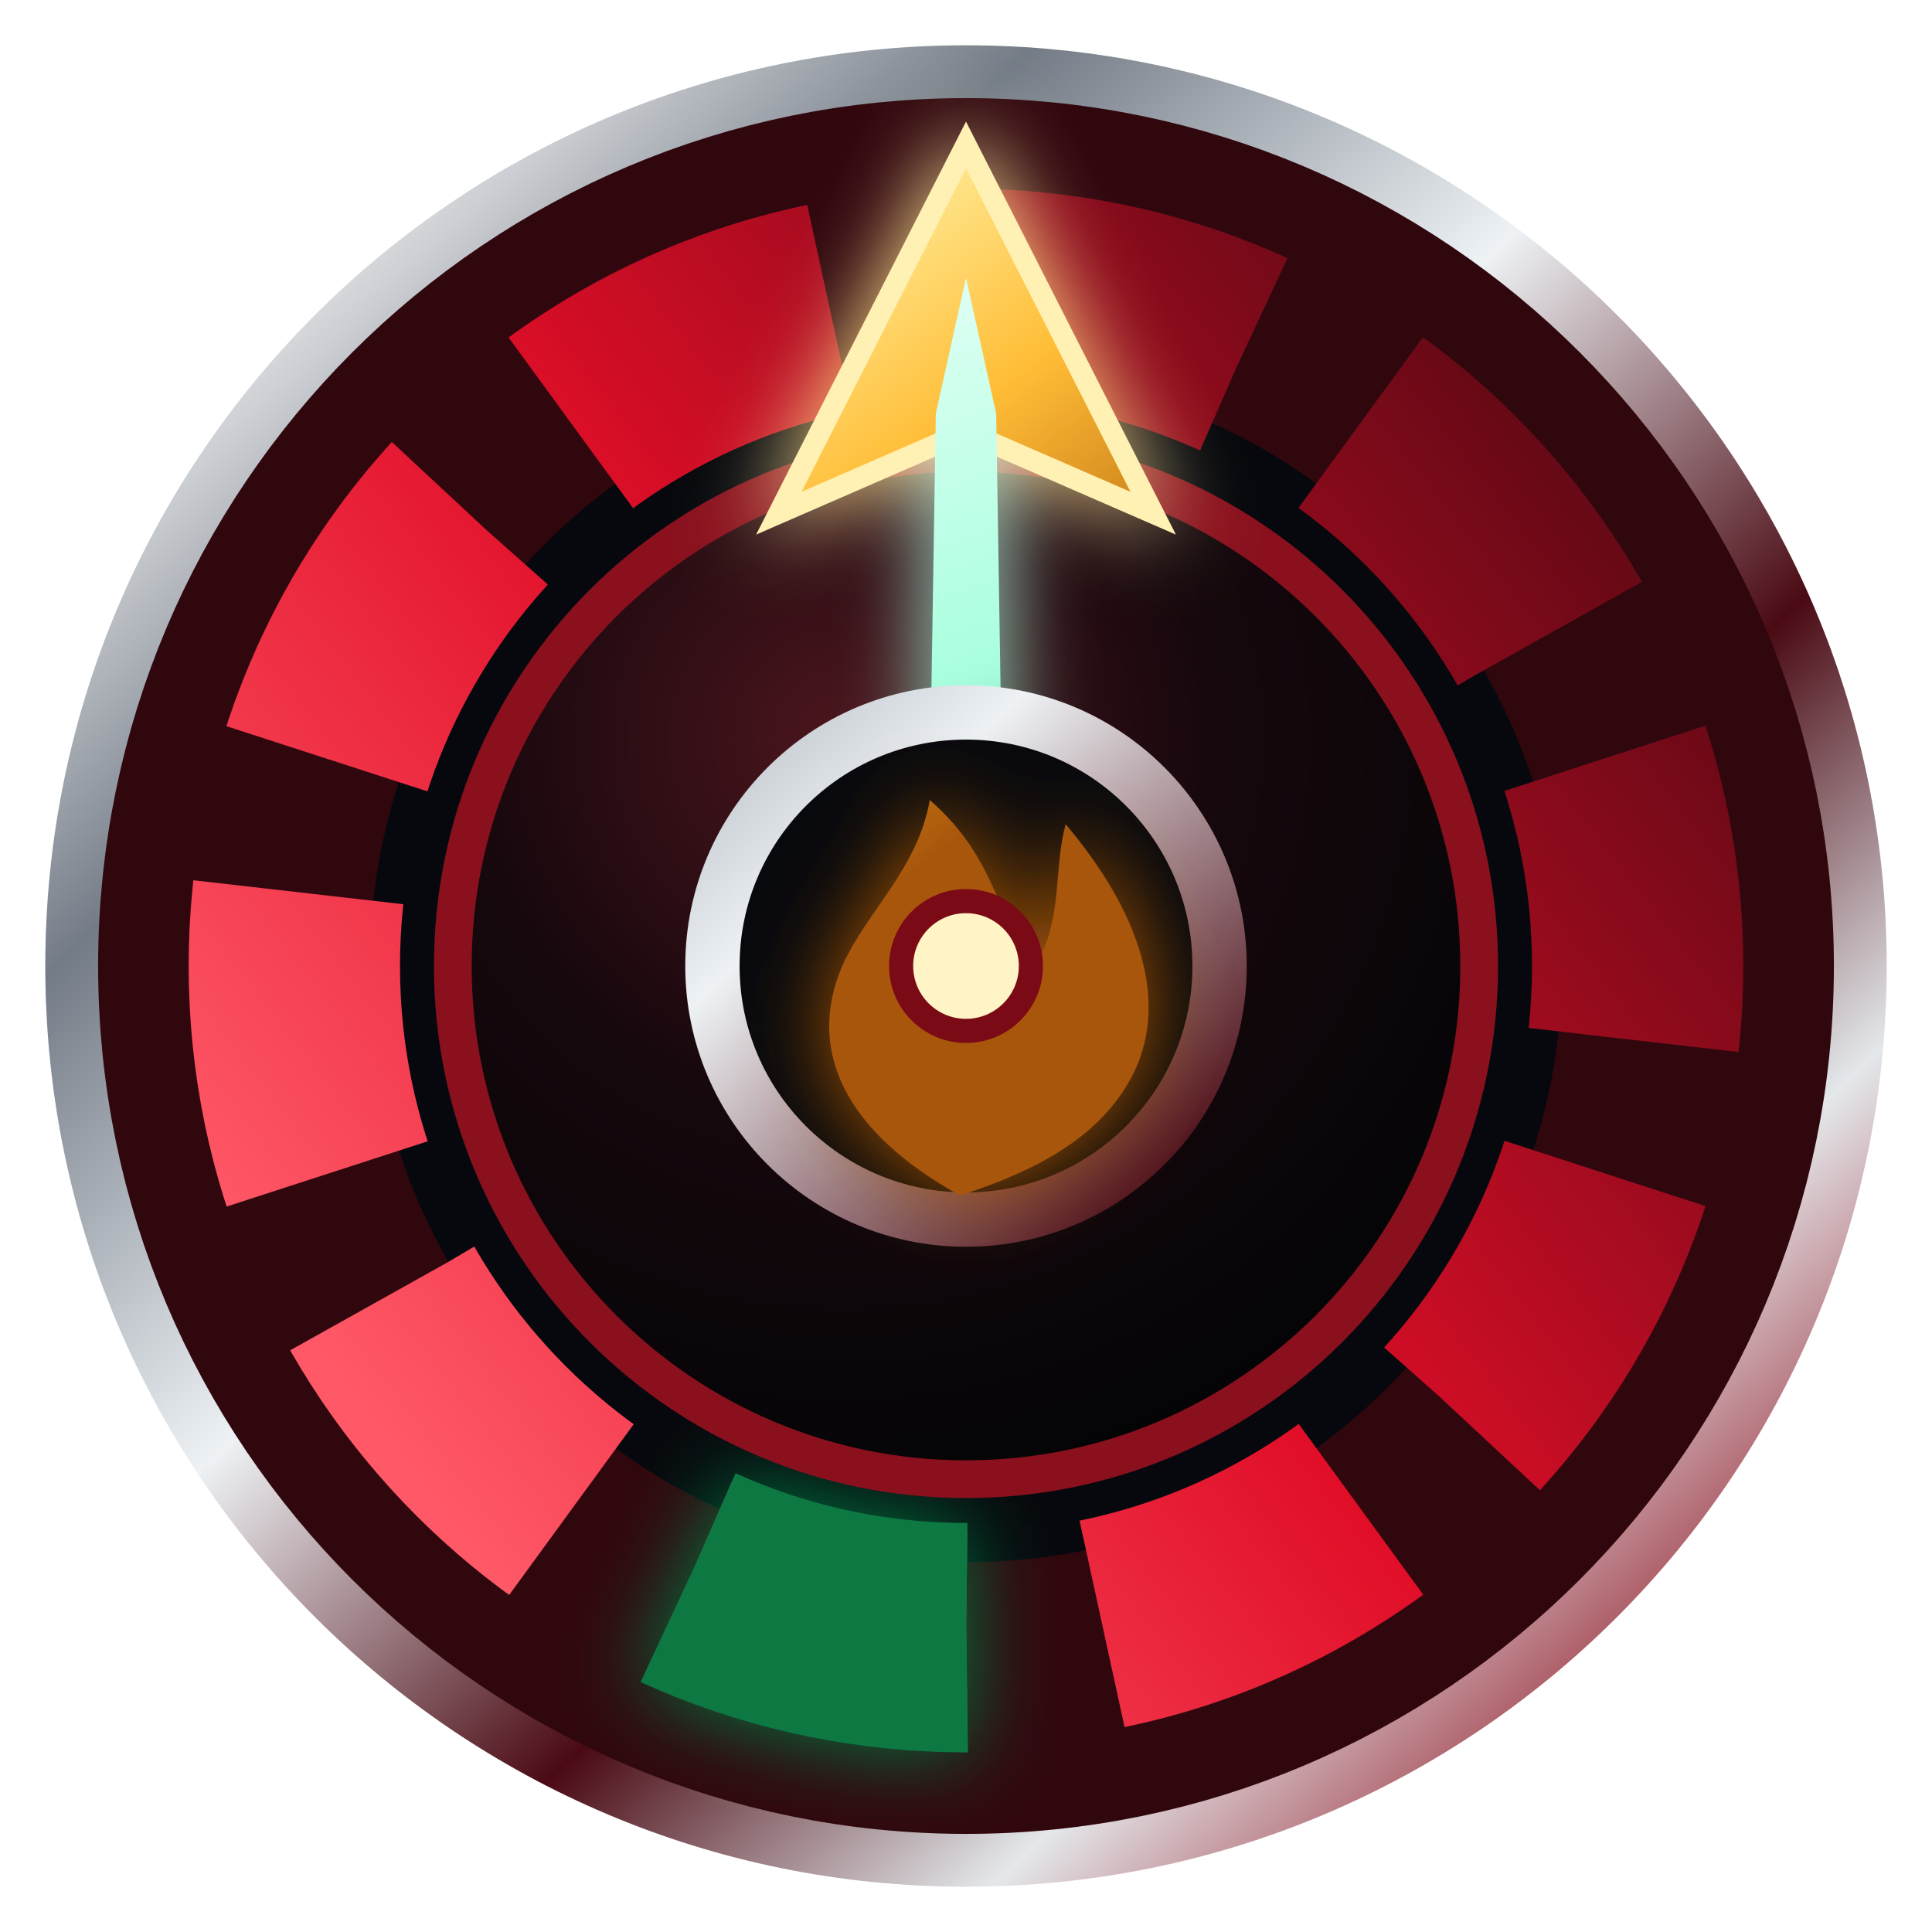
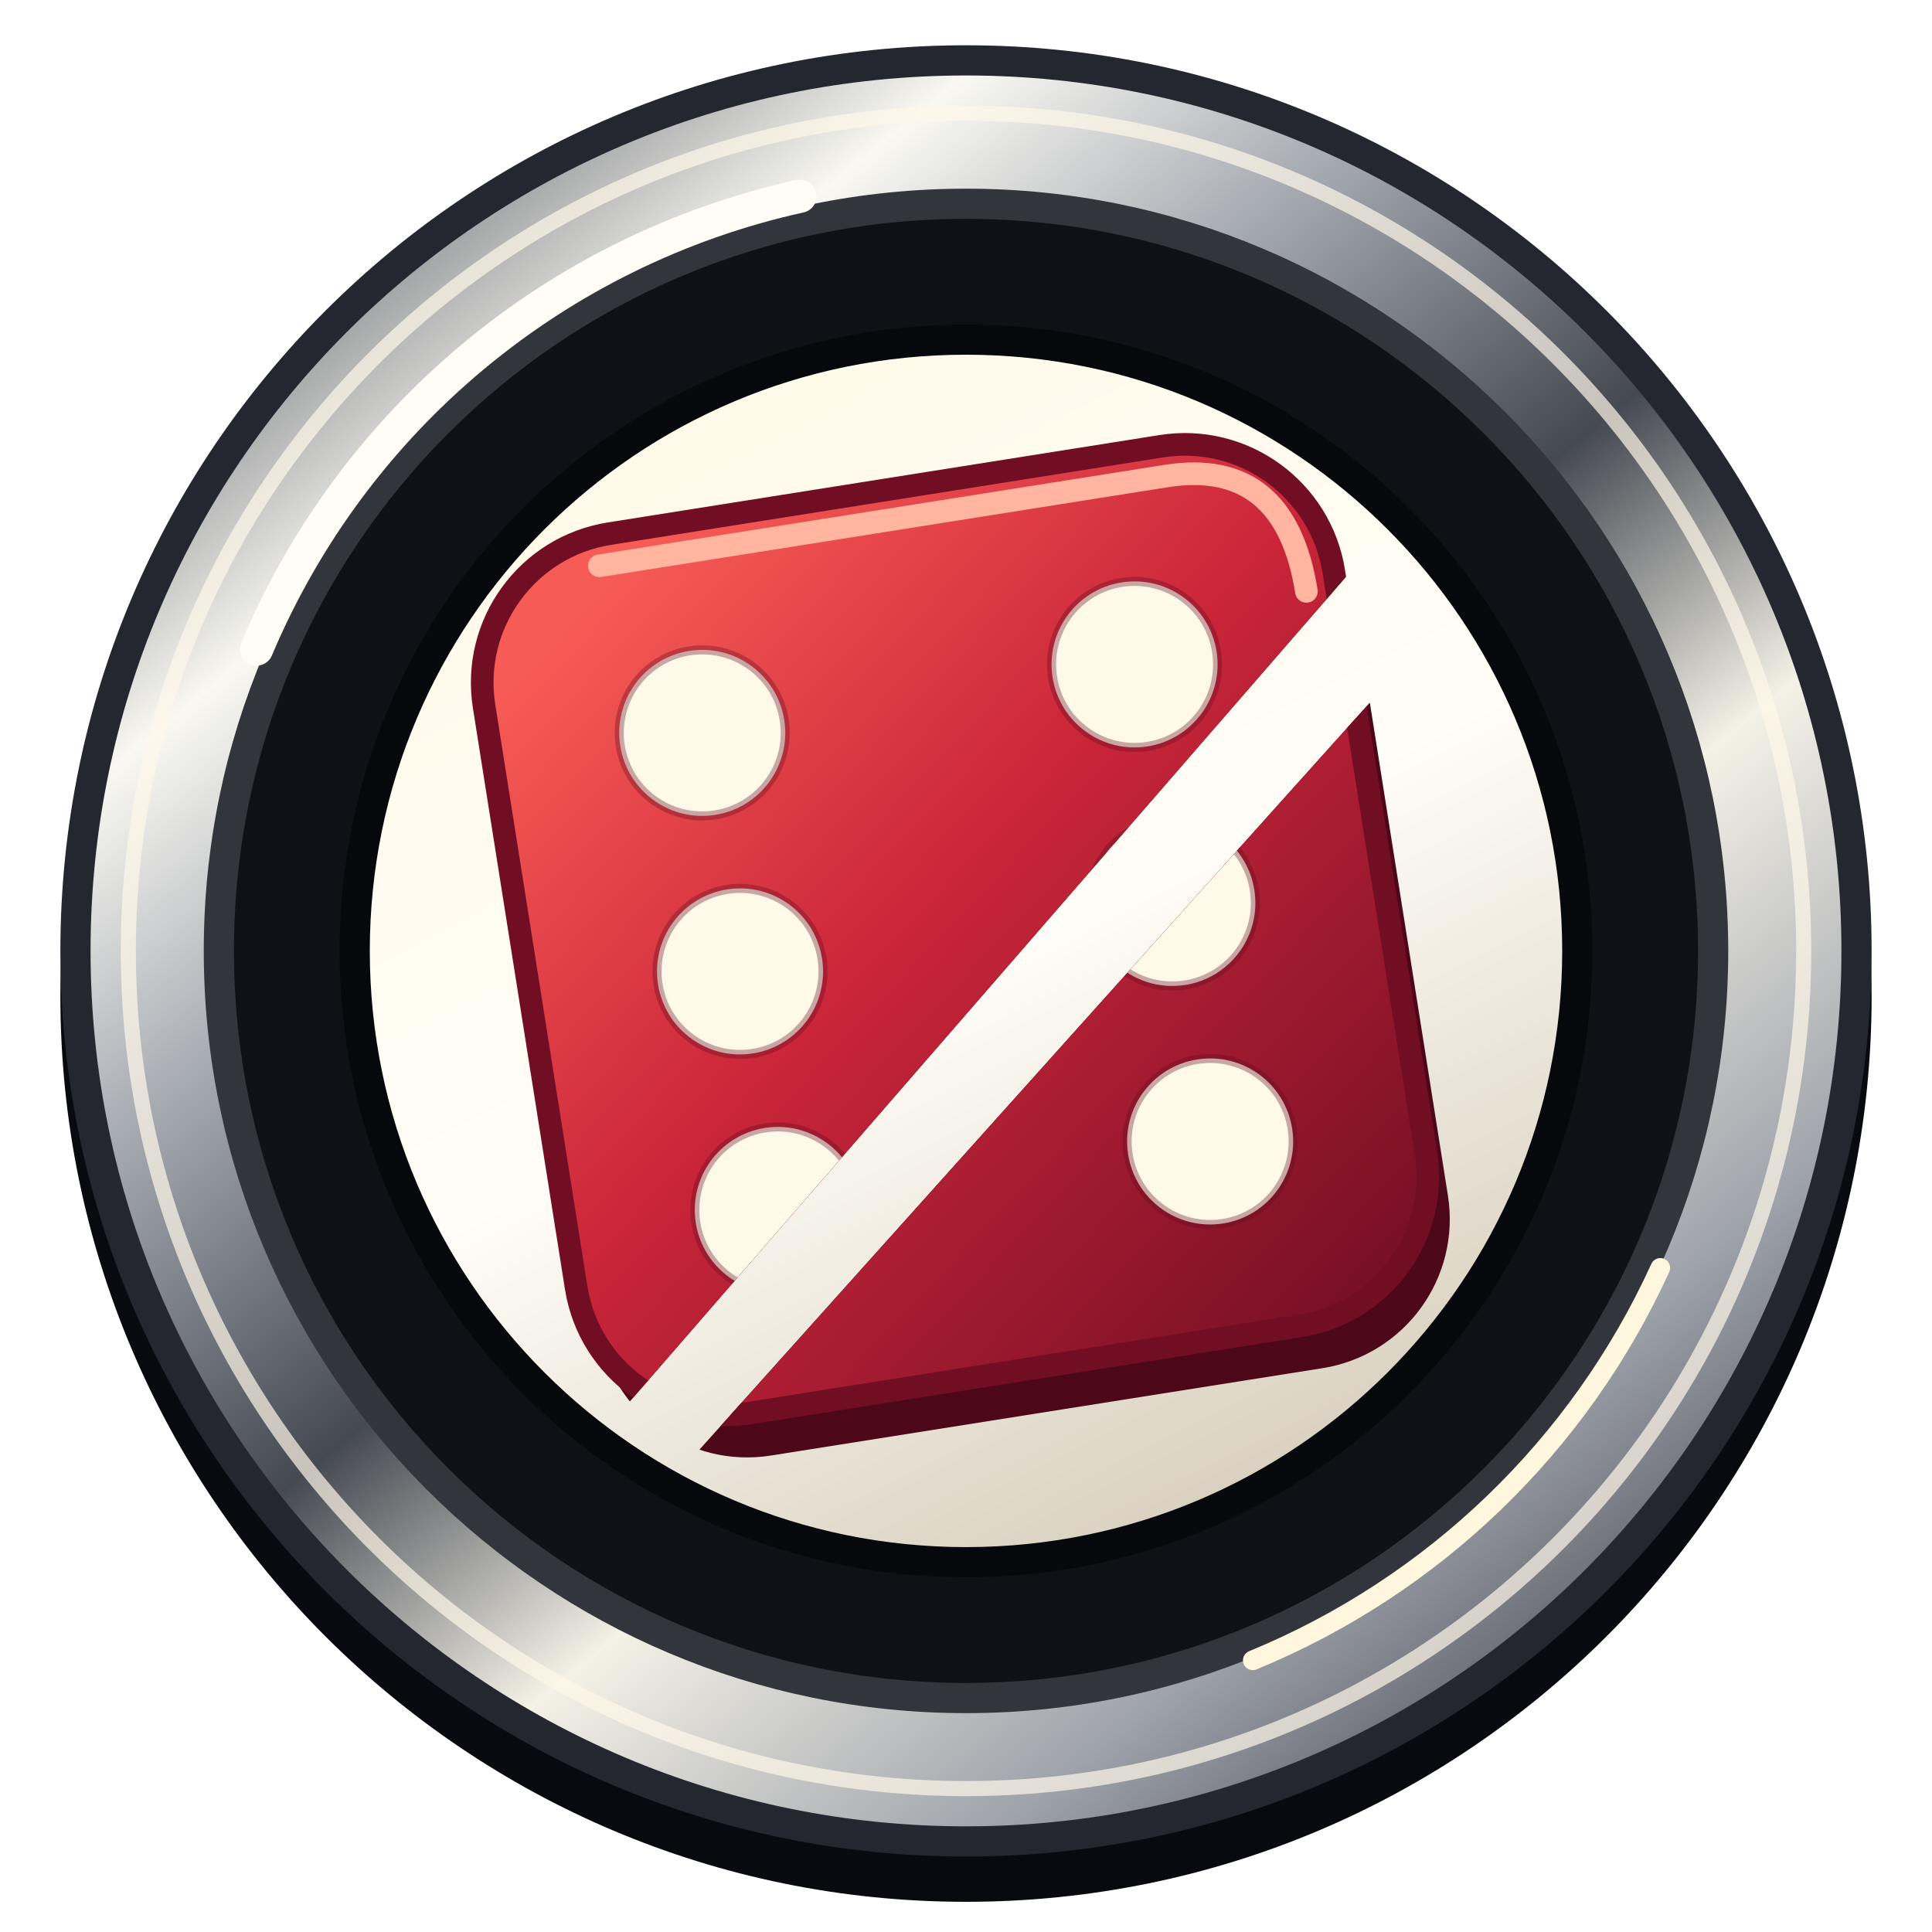
- <svg xmlns="http://www.w3.org/2000/svg" viewBox="0 0 64 64" role="img" aria-label="Decimator draw wheel">
+ <svg xmlns="http://www.w3.org/2000/svg" viewBox="0 0 128 128" role="img" aria-labelledby="dec-title dec-desc">
  <defs>
-     <linearGradient id="dec-rim" x1="8" y1="7" x2="56" y2="58" gradientUnits="userSpaceOnUse">
-       <stop stop-color="#fff" />
-       <stop offset=".2" stop-color="#737b86" />
-       <stop offset=".42" stop-color="#eef2f5" />
-       <stop offset=".64" stop-color="#4a0a13" />
-       <stop offset=".82" stop-color="#e4e8eb" />
-       <stop offset="1" stop-color="#8d0b19" />
+     <linearGradient id="dec-rim" x1="17" y1="10" x2="107" y2="121" gradientUnits="userSpaceOnUse">
+       <stop stop-color="#52565e" />
+       <stop offset=".18" stop-color="#f9f8f2" />
+       <stop offset=".31" stop-color="#a9adb4" />
+       <stop offset=".49" stop-color="#454952" />
+       <stop offset=".64" stop-color="#f4f1e6" />
+       <stop offset=".82" stop-color="#9fa3ab" />
+       <stop offset="1" stop-color="#363941" />
    </linearGradient>
-     <linearGradient id="dec-red" x1="17" y1="12" x2="48" y2="52" gradientUnits="userSpaceOnUse">
-       <stop stop-color="#ff5968" />
-       <stop offset=".48" stop-color="#e10e28" />
-       <stop offset="1" stop-color="#670916" />
+     <linearGradient id="dec-face" x1="40" y1="23" x2="83" y2="108" gradientUnits="userSpaceOnUse">
+       <stop stop-color="#fff9e7" />
+       <stop offset=".5" stop-color="#fffdf7" />
+       <stop offset="1" stop-color="#d1c7b4" />
    </linearGradient>
-     <linearGradient id="dec-gold" x1="26" y1="7" x2="38" y2="23" gradientUnits="userSpaceOnUse">
-       <stop stop-color="#fff2a6" />
-       <stop offset=".45" stop-color="#ffbd36" />
-       <stop offset="1" stop-color="#a95708" />
+     <linearGradient id="dec-red" x1="42" y1="37" x2="86" y2="94" gradientUnits="userSpaceOnUse">
+       <stop stop-color="#f75b55" />
+       <stop offset=".42" stop-color="#ca2539" />
+       <stop offset="1" stop-color="#710e24" />
    </linearGradient>
-     <linearGradient id="dec-green" x1="27" y1="7" x2="38" y2="22" gradientUnits="userSpaceOnUse">
-       <stop stop-color="#d7ffe8" />
-       <stop offset=".42" stop-color="#35e787" />
-       <stop offset="1" stop-color="#087843" />
-     </linearGradient>
-     <linearGradient id="dec-mint" x1="27" y1="8" x2="37" y2="36" gradientUnits="userSpaceOnUse">
-       <stop stop-color="#eafff8" />
-       <stop offset=".5" stop-color="#aaffdf" />
-       <stop offset="1" stop-color="#299f82" />
-     </linearGradient>
-     <radialGradient id="dec-hub" cx="38%" cy="28%" r="75%">
-       <stop stop-color="#4c151d" />
-       <stop offset=".48" stop-color="#16080d" />
-       <stop offset="1" stop-color="#030406" />
-     </radialGradient>
-     <filter id="dec-glow" x="-35%" y="-35%" width="170%" height="170%">
-       <feGaussianBlur stdDeviation="1.4" result="blur" />
-       <feMerge>
-         <feMergeNode in="blur" />
-         <feMergeNode in="SourceGraphic" />
-       </feMerge>
-     </filter>
+     <clipPath id="dec-split">
+       <path d="M24 23H104V33L29 96H24Z M104 42V108H24V107Z" />
+     </clipPath>
  </defs>
-   <circle cx="32" cy="32" r="29" fill="#07080d" stroke="url(#dec-rim)" stroke-width="3" />
-   <circle cx="32" cy="32" r="24.25" fill="none" stroke="#31070e" stroke-width="9" />
-   <circle cx="32" cy="32" r="22.25" fill="none" stroke="url(#dec-red)" stroke-width="7" stroke-dasharray="9.45 4.53" stroke-linecap="butt" transform="rotate(-90 32 32)" />
-   <circle cx="32" cy="32" r="22.25" fill="none" stroke="url(#dec-green)" stroke-width="7.6" stroke-dasharray="9.45 130.35" stroke-linecap="butt" transform="rotate(90 32 32)" filter="url(#dec-glow)" />
-   <circle cx="32" cy="32" r="17" fill="url(#dec-hub)" stroke="#8a101e" stroke-width="1.25" />
-   <g filter="url(#dec-glow)">
-     <path d="M32 4.8 25.8 17l6.2-2.7 6.2 2.7L32 4.8Z" fill="url(#dec-gold)" stroke="#fff0b3" stroke-width=".7" />
-     <path d="M30.7 32.5 31 13.7 32 9.2l1 4.5.3 18.8Z" fill="url(#dec-mint)" />
+   <circle cx="64" cy="66" r="60" fill="#080a0f" />
+   <circle cx="64" cy="63" r="59" fill="url(#dec-rim)" stroke="#242730" stroke-width="2" />
+   <circle cx="64" cy="63" r="55.5" fill="none" stroke="#fff9e9" stroke-opacity=".7" />
+   <circle cx="64" cy="63" r="49.5" fill="#101117" stroke="#32353c" stroke-width="2" />
+   <circle cx="64" cy="63" r="40.5" fill="url(#dec-face)" stroke="#06080c" stroke-width="2" />
+   <g transform="rotate(-9 64 63)" clip-path="url(#dec-split)">
+     <rect x="36" y="35" width="57" height="59" rx="10" fill="#4c0819" />
+     <rect x="35" y="32" width="57" height="59" rx="10" fill="url(#dec-red)" stroke="#720e23" stroke-width="1.5" />
+     <path d="M44 34H82Q90 34 90 43" fill="none" stroke="#ffb5a0" stroke-width="1.5" stroke-linecap="round" />
+     <g fill="#fff9e9" stroke="#630c21" stroke-opacity=".35" stroke-width=".6">
+       <circle cx="49" cy="46" r="5.5" />
+       <circle cx="49" cy="62" r="5.5" />
+       <circle cx="49" cy="78" r="5.5" />
+       <circle cx="78" cy="46" r="5.5" />
+       <circle cx="78" cy="62" r="5.5" />
+       <circle cx="78" cy="78" r="5.5" />
+     </g>
  </g>
-   <circle cx="32" cy="32" r="8.4" fill="#08090d" stroke="url(#dec-rim)" stroke-width="1.8" />
-   <path d="M31.8 39.6c-3.8-2.1-5.1-4.8-3.9-7.6.8-1.8 2.5-3.2 2.9-5.5 2.4 2.1 2.1 4.1 3.6 5.3.8-1.5.5-3 .9-4.5 2.7 3.2 3.5 6.3 2 8.7-1 1.6-2.7 2.7-5.5 3.6Z" fill="url(#dec-gold)" filter="url(#dec-glow)" />
-   <circle cx="32" cy="32" r="2.15" fill="#fff4c5" stroke="#7b0a17" stroke-width=".8" />
+   <path d="M17 43A51 51 0 0 1 53 13" fill="none" stroke="#fffdf5" stroke-width="2.2" stroke-linecap="round" />
+   <path d="M110 84A51 51 0 0 1 83 110" fill="none" stroke="#fff7dd" stroke-width="1.3" stroke-linecap="round" />
</svg>
